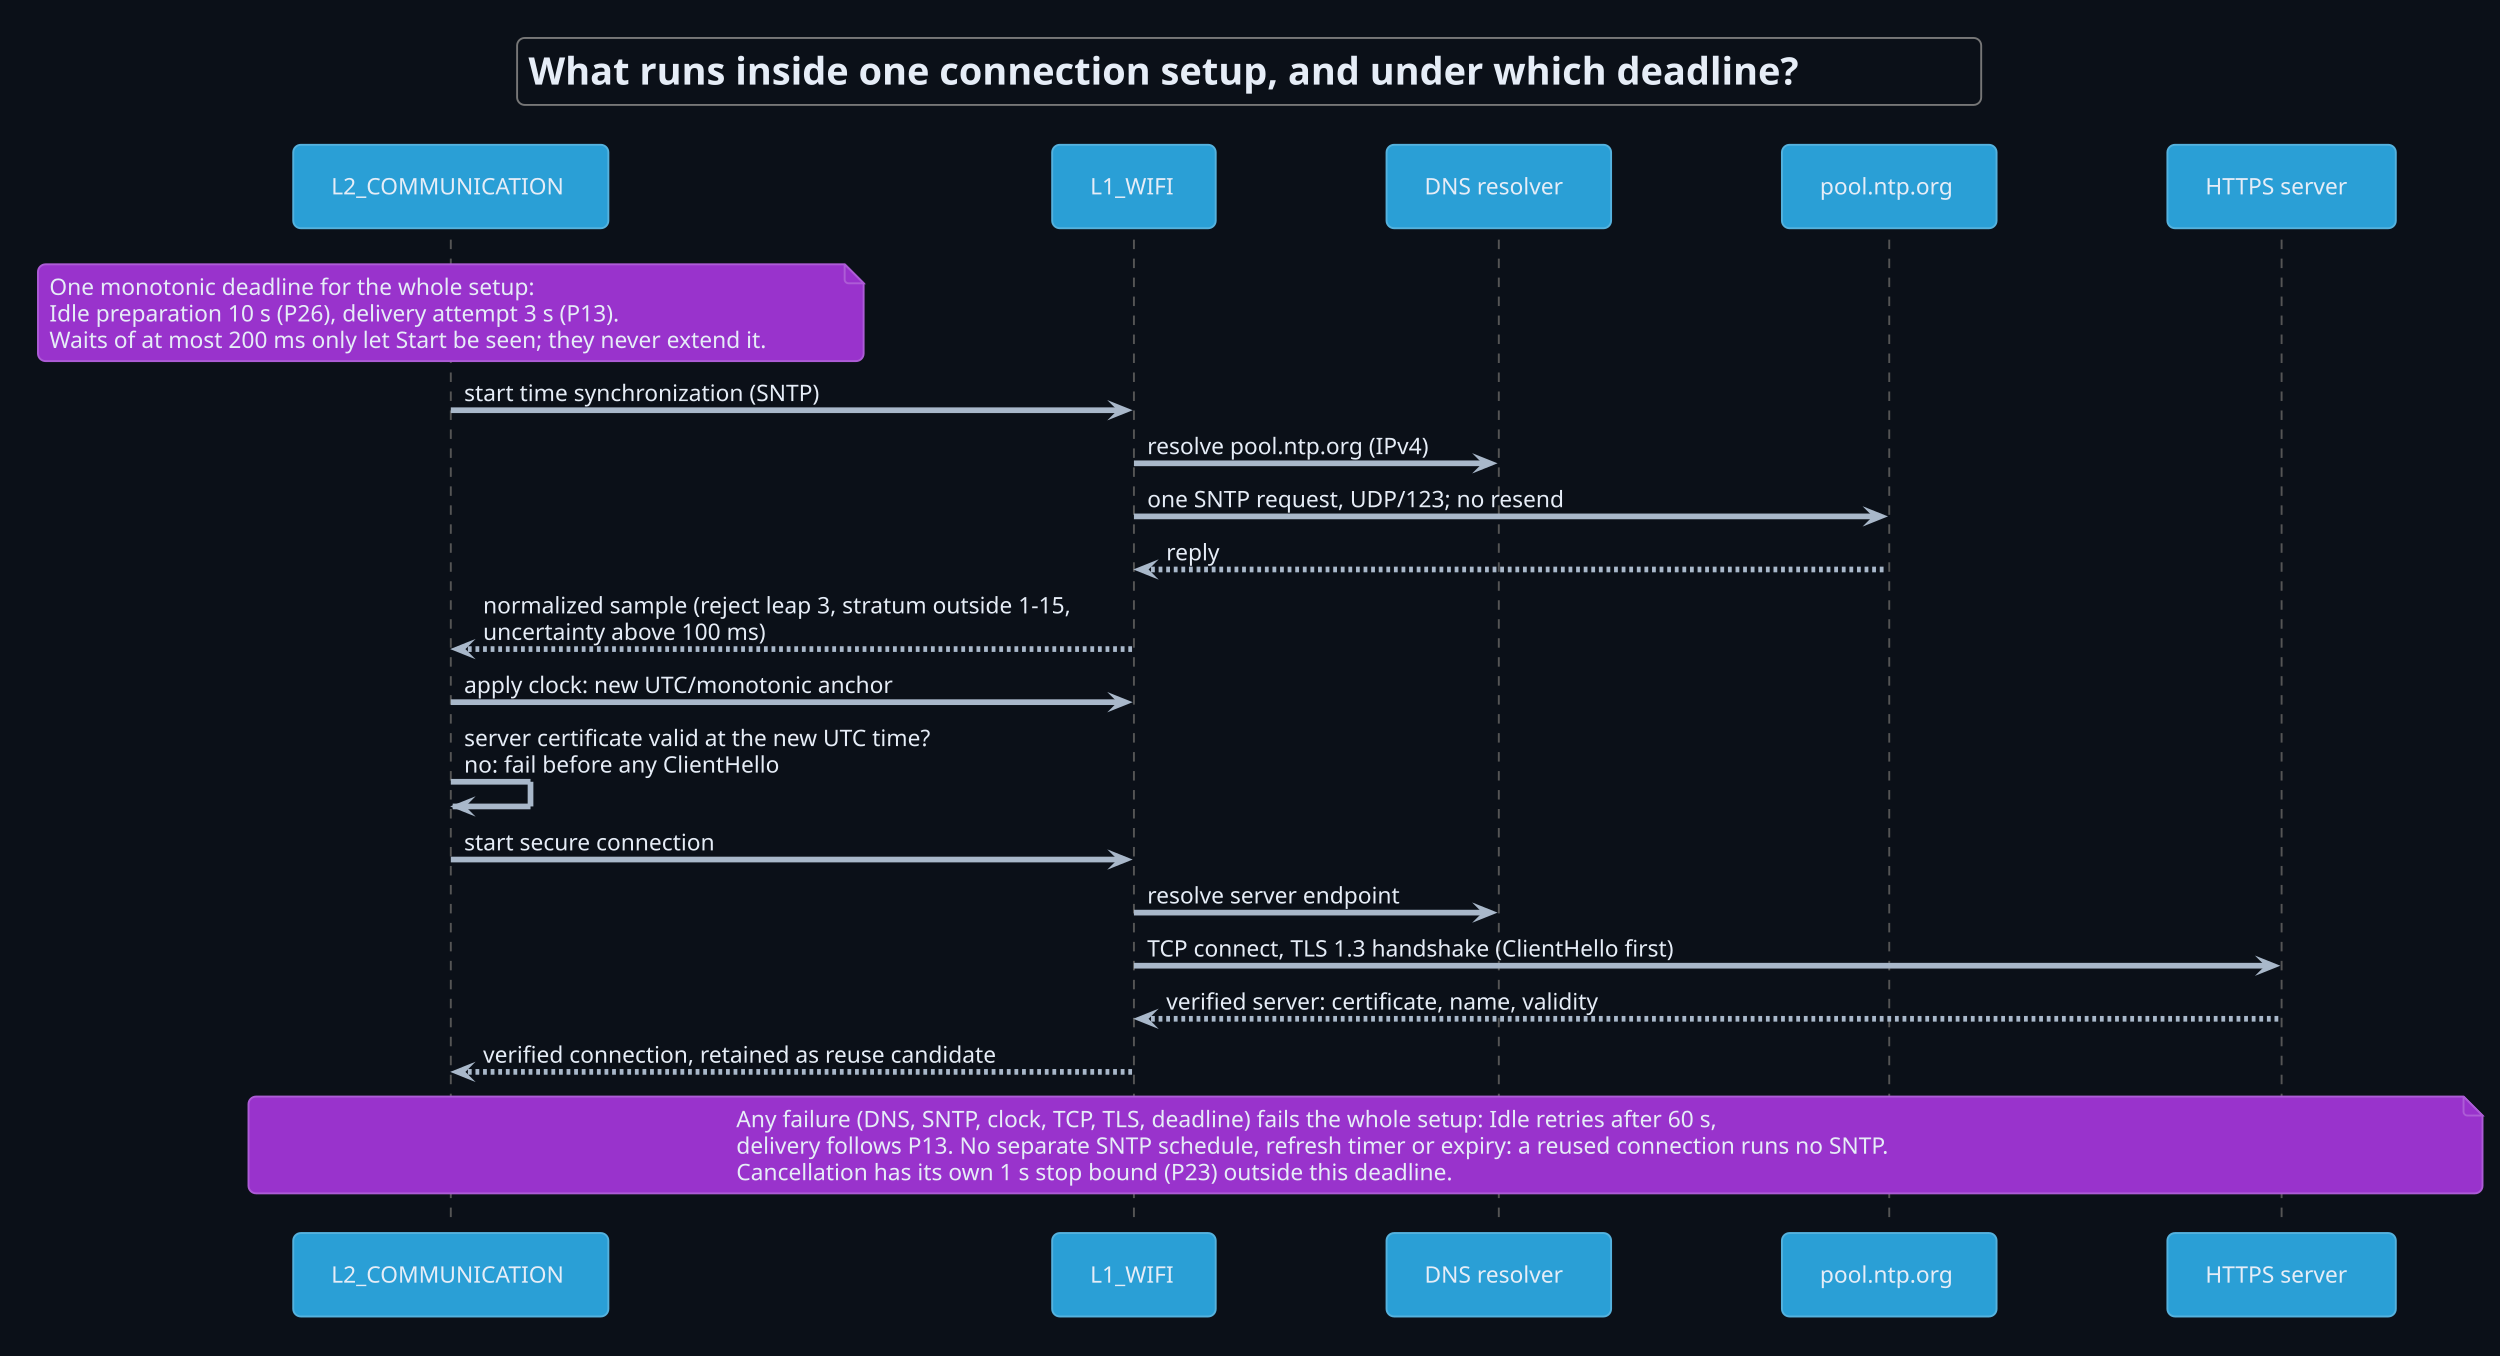
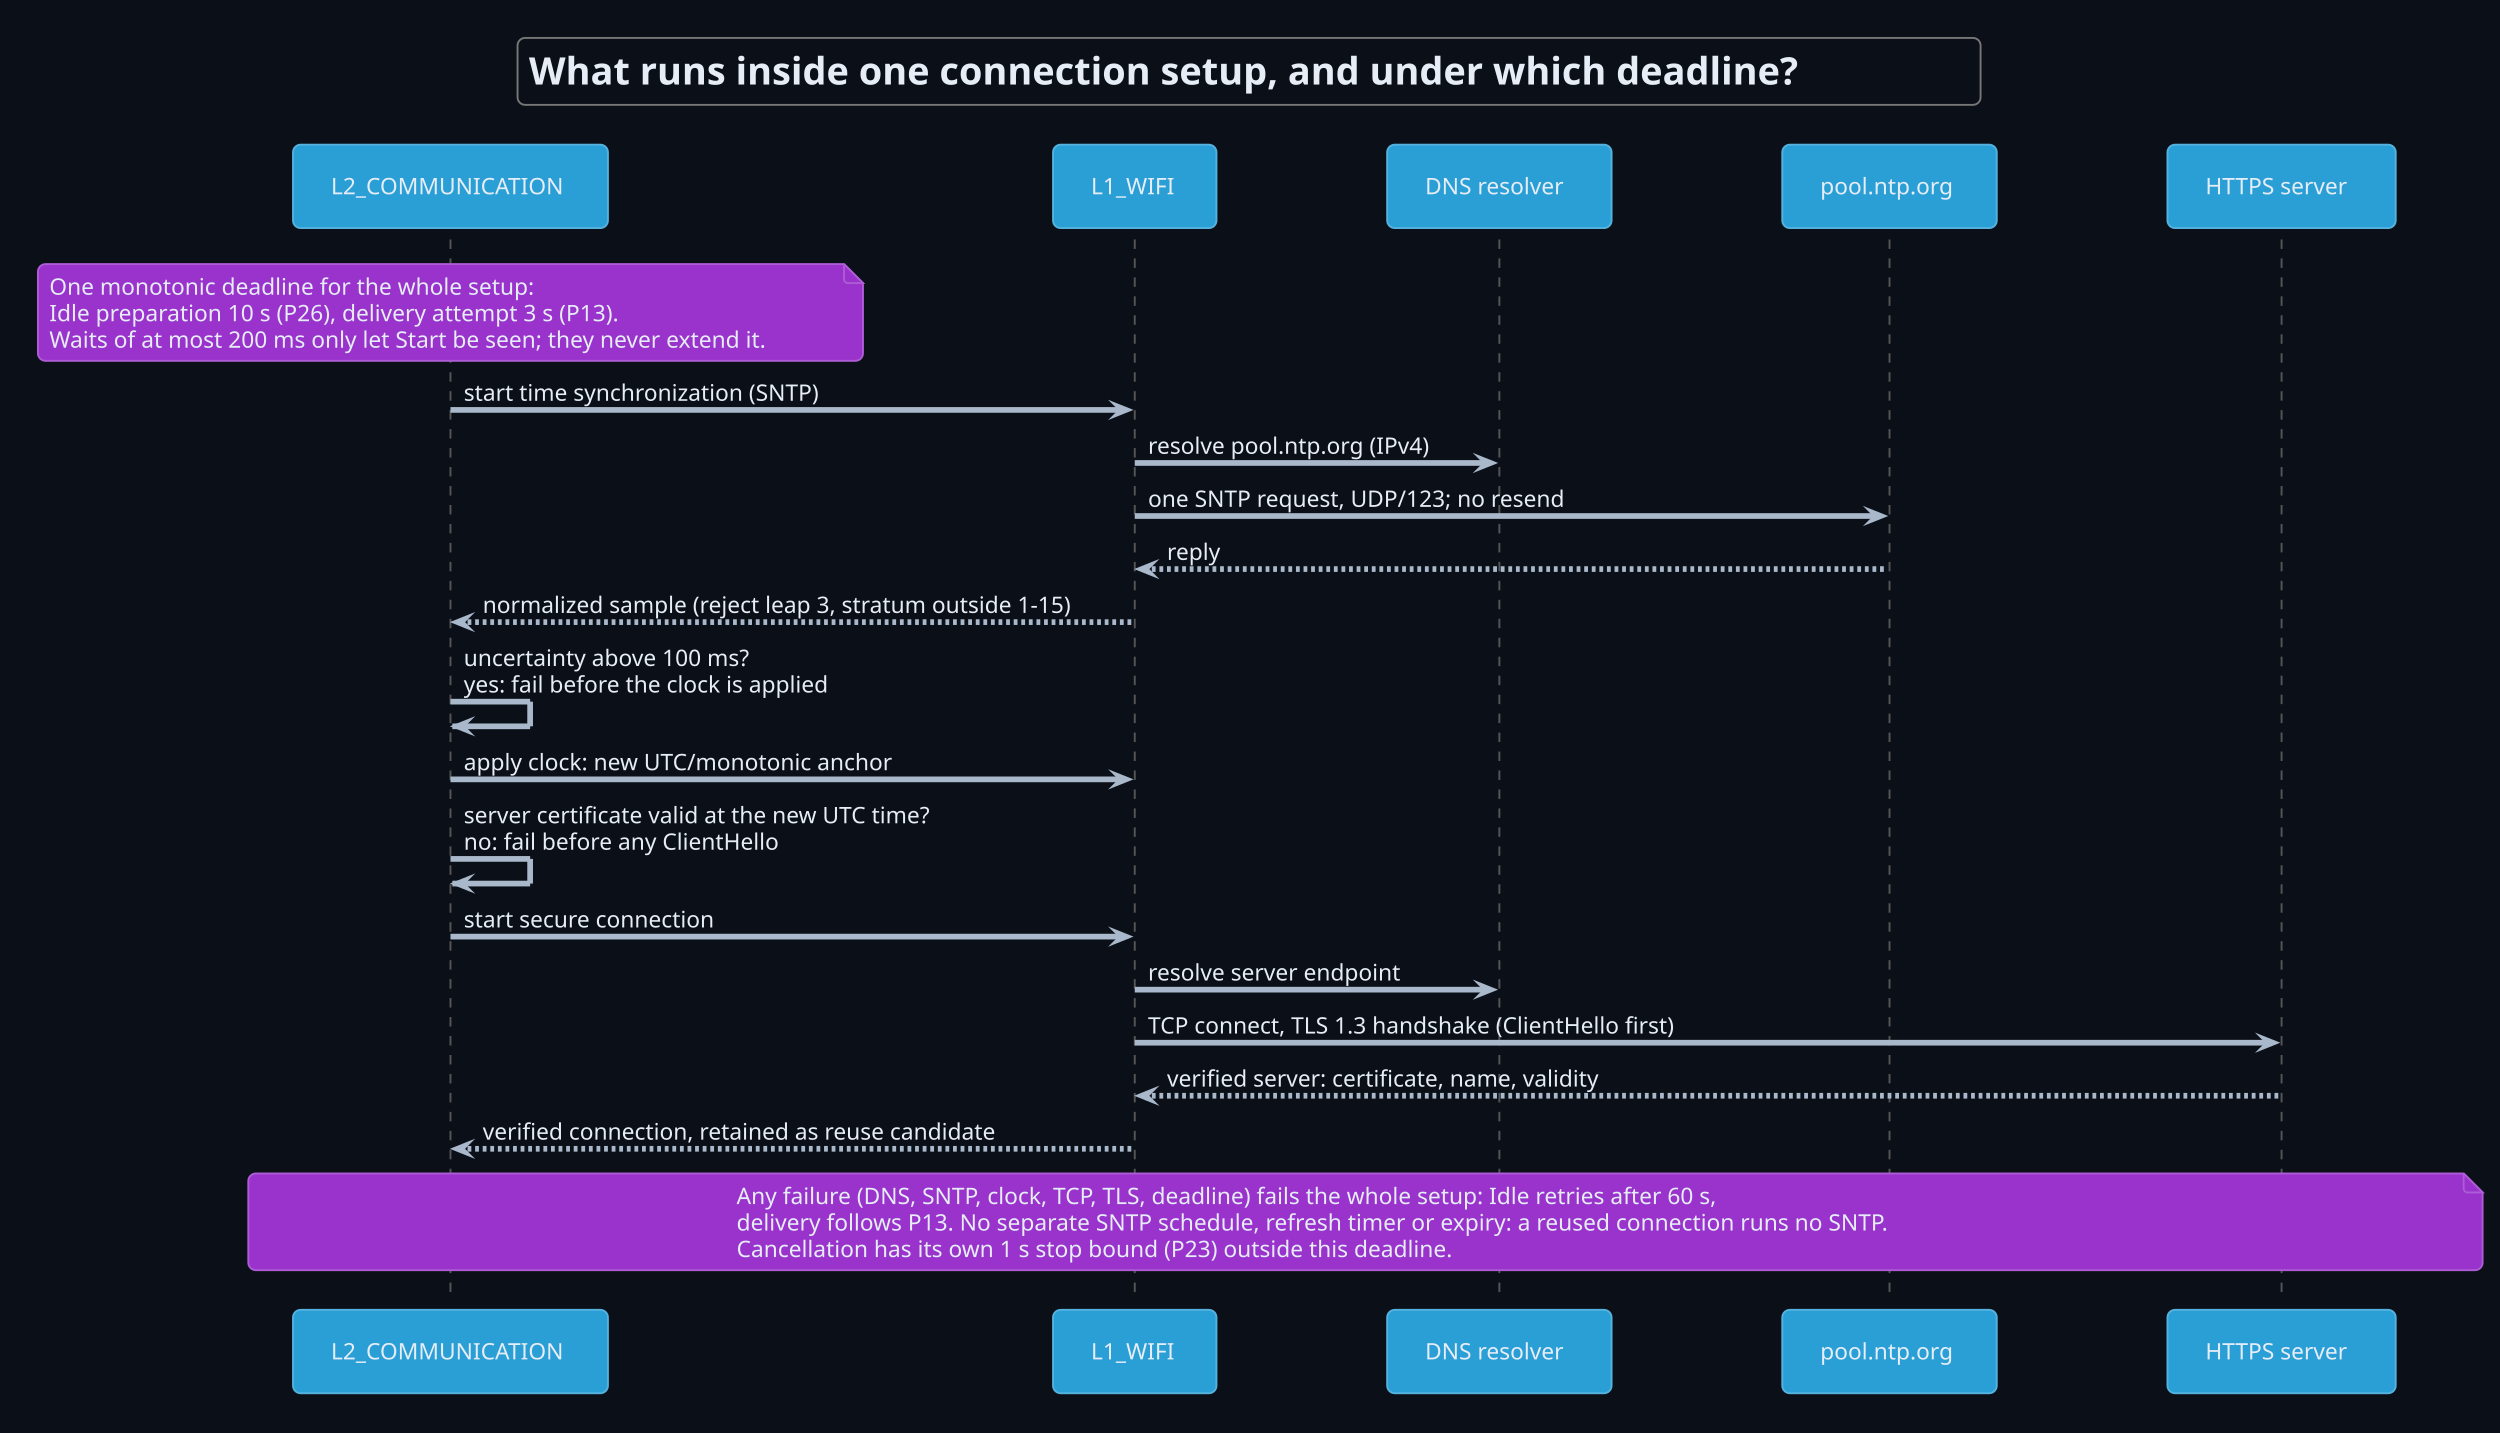
- <svg xmlns="http://www.w3.org/2000/svg" version="1.1" data-diagram-type="SEQUENCE" style="width:1372px;height:744px;background:#0B1018;" width="1372.917px" height="744.792px" viewBox="0 0 1372 744" zoomAndPan="magnify" preserveAspectRatio="none" contentStyleType="text/css">
+ <svg xmlns="http://www.w3.org/2000/svg" version="1.1" data-diagram-type="SEQUENCE" style="width:1373px;height:787px;background:#0B1018;" width="1373.958px" height="787.5px" viewBox="0 0 1373 787" zoomAndPan="magnify" preserveAspectRatio="none" contentStyleType="text/css">
  <defs />
  <g font-family="sans-serif" lengthAdjust="spacing">
-     <rect x="0" y="0" width="1372.917" height="744.792" fill="#0B1018" style="stroke:none;" />
+     <rect x="0" y="0" width="1373.958" height="787.5" fill="#0B1018" style="stroke:none;" />
    <g class="title" data-source-line="8">
-       <rect x="283.786" y="20.833" width="803.495" height="36.751" fill="none" style="stroke:#777;stroke-width:1.042;" rx="4.167" ry="4.167" />
-       <text x="290.036" y="46.421" fill="#E6EDF7" font-size="20.833" textLength="790.995" font-weight="700">What runs inside one connection setup, and under which deadline?</text>
+       <rect x="284.238" y="20.833" width="803.495" height="36.751" fill="none" style="stroke:#777;stroke-width:1.042;" rx="4.167" ry="4.167" />
+       <text x="290.488" y="46.421" fill="#E6EDF7" font-size="20.833" textLength="790.995" font-weight="700">What runs inside one connection setup, and under which deadline?</text>
    </g>
    <g class="participant-lifeline" data-qualified-name="COMMUNICATION" data-entity-uid="part1" id="part1-lifeline" data-source-line="9">
      <g>
-         <rect x="243.753" y="131.51" width="8.333" height="539.974" fill="#000" fill-opacity="0" />
-         <line x1="247.399" y1="131.51" x2="247.399" y2="671.484" style="stroke:#555;stroke-width:1.042;stroke-dasharray:5.208,5.208;" />
+         <rect x="243.753" y="131.51" width="8.333" height="582.65" fill="#000" fill-opacity="0" />
+         <line x1="247.399" y1="131.51" x2="247.399" y2="714.16" style="stroke:#555;stroke-width:1.042;stroke-dasharray:5.208,5.208;" />
      </g>
    </g>
    <g class="participant-lifeline" data-qualified-name="WIFI" data-entity-uid="part2" id="part2-lifeline" data-source-line="10">
      <g>
-         <rect x="618.655" y="131.51" width="8.333" height="539.974" fill="#000" fill-opacity="0" />
-         <line x1="622.301" y1="131.51" x2="622.301" y2="671.484" style="stroke:#555;stroke-width:1.042;stroke-dasharray:5.208,5.208;" />
+         <rect x="619.559" y="131.51" width="8.333" height="582.65" fill="#000" fill-opacity="0" />
+         <line x1="623.205" y1="131.51" x2="623.205" y2="714.16" style="stroke:#555;stroke-width:1.042;stroke-dasharray:5.208,5.208;" />
      </g>
    </g>
    <g class="participant-lifeline" data-qualified-name="DNS" data-entity-uid="part3" id="part3-lifeline" data-source-line="11">
      <g>
-         <rect x="818.904" y="131.51" width="8.333" height="539.974" fill="#000" fill-opacity="0" />
-         <line x1="822.549" y1="131.51" x2="822.549" y2="671.484" style="stroke:#555;stroke-width:1.042;stroke-dasharray:5.208,5.208;" />
+         <rect x="819.807" y="131.51" width="8.333" height="582.65" fill="#000" fill-opacity="0" />
+         <line x1="823.453" y1="131.51" x2="823.453" y2="714.16" style="stroke:#555;stroke-width:1.042;stroke-dasharray:5.208,5.208;" />
      </g>
    </g>
    <g class="participant-lifeline" data-qualified-name="NTP" data-entity-uid="part4" id="part4-lifeline" data-source-line="12">
      <g>
-         <rect x="1033.172" y="131.51" width="8.333" height="539.974" fill="#000" fill-opacity="0" />
-         <line x1="1036.817" y1="131.51" x2="1036.817" y2="671.484" style="stroke:#555;stroke-width:1.042;stroke-dasharray:5.208,5.208;" />
+         <rect x="1034.075" y="131.51" width="8.333" height="582.65" fill="#000" fill-opacity="0" />
+         <line x1="1037.721" y1="131.51" x2="1037.721" y2="714.16" style="stroke:#555;stroke-width:1.042;stroke-dasharray:5.208,5.208;" />
      </g>
    </g>
    <g class="participant-lifeline" data-qualified-name="Server" data-entity-uid="part5" id="part5-lifeline" data-source-line="13">
      <g>
-         <rect x="1248.495" y="131.51" width="8.333" height="539.974" fill="#000" fill-opacity="0" />
-         <line x1="1252.141" y1="131.51" x2="1252.141" y2="671.484" style="stroke:#555;stroke-width:1.042;stroke-dasharray:5.208,5.208;" />
+         <rect x="1249.399" y="131.51" width="8.333" height="582.65" fill="#000" fill-opacity="0" />
+         <line x1="1253.045" y1="131.51" x2="1253.045" y2="714.16" style="stroke:#555;stroke-width:1.042;stroke-dasharray:5.208,5.208;" />
      </g>
    </g>
    <g class="participant participant-head" data-qualified-name="COMMUNICATION" data-entity-uid="part1" id="part1-head" data-source-line="9">
      <rect x="160.925" y="79.46" width="172.947" height="45.801" fill="#2A9FD6" style="stroke:#55B2DE;stroke-width:1.042;" rx="4.167" ry="4.167" />
      <text x="181.759" y="106.687" fill="#E6EDF7" font-size="12.5" textLength="131.281">L2_COMMUNICATION</text>
    </g>
    <g class="participant participant-head" data-qualified-name="WIFI" data-entity-uid="part2" id="part2-head" data-source-line="10">
-       <rect x="577.423" y="79.46" width="89.756" height="45.801" fill="#2A9FD6" style="stroke:#55B2DE;stroke-width:1.042;" rx="4.167" ry="4.167" />
-       <text x="598.256" y="106.687" fill="#E6EDF7" font-size="12.5" textLength="48.09">L1_WIFI</text>
+       <rect x="578.326" y="79.46" width="89.756" height="45.801" fill="#2A9FD6" style="stroke:#55B2DE;stroke-width:1.042;" rx="4.167" ry="4.167" />
+       <text x="599.16" y="106.687" fill="#E6EDF7" font-size="12.5" textLength="48.09">L1_WIFI</text>
    </g>
    <g class="participant participant-head" data-qualified-name="DNS" data-entity-uid="part3" id="part3-head" data-source-line="11">
-       <rect x="760.929" y="79.46" width="123.24" height="45.801" fill="#2A9FD6" style="stroke:#55B2DE;stroke-width:1.042;" rx="4.167" ry="4.167" />
-       <text x="781.763" y="106.687" fill="#E6EDF7" font-size="12.5" textLength="81.573">DNS resolver</text>
+       <rect x="761.833" y="79.46" width="123.24" height="45.801" fill="#2A9FD6" style="stroke:#55B2DE;stroke-width:1.042;" rx="4.167" ry="4.167" />
+       <text x="782.666" y="106.687" fill="#E6EDF7" font-size="12.5" textLength="81.573">DNS resolver</text>
    </g>
    <g class="participant participant-head" data-qualified-name="NTP" data-entity-uid="part4" id="part4-head" data-source-line="12">
-       <rect x="977.92" y="79.46" width="117.796" height="45.801" fill="#2A9FD6" style="stroke:#55B2DE;stroke-width:1.042;" rx="4.167" ry="4.167" />
-       <text x="998.753" y="106.687" fill="#E6EDF7" font-size="12.5" textLength="76.129">pool.ntp.org</text>
+       <rect x="978.823" y="79.46" width="117.796" height="45.801" fill="#2A9FD6" style="stroke:#55B2DE;stroke-width:1.042;" rx="4.167" ry="4.167" />
+       <text x="999.656" y="106.687" fill="#E6EDF7" font-size="12.5" textLength="76.129">pool.ntp.org</text>
    </g>
    <g class="participant participant-head" data-qualified-name="Server" data-entity-uid="part5" id="part5-head" data-source-line="13">
-       <rect x="1189.465" y="79.46" width="125.352" height="45.801" fill="#2A9FD6" style="stroke:#55B2DE;stroke-width:1.042;" rx="4.167" ry="4.167" />
-       <text x="1210.299" y="106.687" fill="#E6EDF7" font-size="12.5" textLength="83.685">HTTPS server</text>
+       <rect x="1190.369" y="79.46" width="125.352" height="45.801" fill="#2A9FD6" style="stroke:#55B2DE;stroke-width:1.042;" rx="4.167" ry="4.167" />
+       <text x="1211.202" y="106.687" fill="#E6EDF7" font-size="12.5" textLength="83.685">HTTPS server</text>
    </g>
    <g class="participant participant-tail" data-qualified-name="COMMUNICATION" data-entity-uid="part1" id="part1-tail" data-source-line="9">
-       <rect x="160.925" y="676.693" width="172.947" height="45.801" fill="#2A9FD6" style="stroke:#55B2DE;stroke-width:1.042;" rx="4.167" ry="4.167" />
-       <text x="181.759" y="703.92" fill="#E6EDF7" font-size="12.5" textLength="131.281">L2_COMMUNICATION</text>
+       <rect x="160.925" y="719.368" width="172.947" height="45.801" fill="#2A9FD6" style="stroke:#55B2DE;stroke-width:1.042;" rx="4.167" ry="4.167" />
+       <text x="181.759" y="746.596" fill="#E6EDF7" font-size="12.5" textLength="131.281">L2_COMMUNICATION</text>
    </g>
    <g class="participant participant-tail" data-qualified-name="WIFI" data-entity-uid="part2" id="part2-tail" data-source-line="10">
-       <rect x="577.423" y="676.693" width="89.756" height="45.801" fill="#2A9FD6" style="stroke:#55B2DE;stroke-width:1.042;" rx="4.167" ry="4.167" />
-       <text x="598.256" y="703.92" fill="#E6EDF7" font-size="12.5" textLength="48.09">L1_WIFI</text>
+       <rect x="578.326" y="719.368" width="89.756" height="45.801" fill="#2A9FD6" style="stroke:#55B2DE;stroke-width:1.042;" rx="4.167" ry="4.167" />
+       <text x="599.16" y="746.596" fill="#E6EDF7" font-size="12.5" textLength="48.09">L1_WIFI</text>
    </g>
    <g class="participant participant-tail" data-qualified-name="DNS" data-entity-uid="part3" id="part3-tail" data-source-line="11">
-       <rect x="760.929" y="676.693" width="123.24" height="45.801" fill="#2A9FD6" style="stroke:#55B2DE;stroke-width:1.042;" rx="4.167" ry="4.167" />
-       <text x="781.763" y="703.92" fill="#E6EDF7" font-size="12.5" textLength="81.573">DNS resolver</text>
+       <rect x="761.833" y="719.368" width="123.24" height="45.801" fill="#2A9FD6" style="stroke:#55B2DE;stroke-width:1.042;" rx="4.167" ry="4.167" />
+       <text x="782.666" y="746.596" fill="#E6EDF7" font-size="12.5" textLength="81.573">DNS resolver</text>
    </g>
    <g class="participant participant-tail" data-qualified-name="NTP" data-entity-uid="part4" id="part4-tail" data-source-line="12">
-       <rect x="977.92" y="676.693" width="117.796" height="45.801" fill="#2A9FD6" style="stroke:#55B2DE;stroke-width:1.042;" rx="4.167" ry="4.167" />
-       <text x="998.753" y="703.92" fill="#E6EDF7" font-size="12.5" textLength="76.129">pool.ntp.org</text>
+       <rect x="978.823" y="719.368" width="117.796" height="45.801" fill="#2A9FD6" style="stroke:#55B2DE;stroke-width:1.042;" rx="4.167" ry="4.167" />
+       <text x="999.656" y="746.596" fill="#E6EDF7" font-size="12.5" textLength="76.129">pool.ntp.org</text>
    </g>
    <g class="participant participant-tail" data-qualified-name="Server" data-entity-uid="part5" id="part5-tail" data-source-line="13">
-       <rect x="1189.465" y="676.693" width="125.352" height="45.801" fill="#2A9FD6" style="stroke:#55B2DE;stroke-width:1.042;" rx="4.167" ry="4.167" />
-       <text x="1210.299" y="703.92" fill="#E6EDF7" font-size="12.5" textLength="83.685">HTTPS server</text>
+       <rect x="1190.369" y="719.368" width="125.352" height="45.801" fill="#2A9FD6" style="stroke:#55B2DE;stroke-width:1.042;" rx="4.167" ry="4.167" />
+       <text x="1211.202" y="746.596" fill="#E6EDF7" font-size="12.5" textLength="83.685">HTTPS server</text>
    </g>
    <path d="M20.833,149.219 L20.833,194.01 A4.167,4.167 0 0 0 25,198.177 L469.792,198.177 A4.167,4.167 0 0 0 473.958,194.01 L473.958,155.469 L463.542,145.052 L25,145.052 A4.167,4.167 0 0 0 20.833,149.219" style="stroke:#AD5CD6;stroke-width:1.042;" fill="#93C" />
    <path d="M463.542,145.052 L463.542,153.385 A2.083,2.083 0 0 0 465.625,155.469 L473.958,155.469 L463.542,145.052" style="stroke:#AD5CD6;stroke-width:1.042;" fill="#93C" />
    <text x="27.083" y="161.863" fill="#E6EDF7" font-size="12.5" textLength="283.112">One monotonic deadline for the whole setup:</text>
    <text x="27.083" y="176.414" fill="#E6EDF7" font-size="12.5" textLength="343.231">Idle preparation 10 s (P26), delivery attempt 3 s (P13).</text>
    <text x="27.083" y="190.965" fill="#E6EDF7" font-size="12.5" textLength="431.256">Waits of at most 200 ms only let Start be seen; they never extend it.</text>
    <g class="message" data-entity-1="part1" data-entity-2="part2" id="msg1" data-source-line="19">
-       <polygon points="609.801,220.964,620.218,225.13,609.801,229.297,613.968,225.13" fill="#A9B8CA" style="stroke:#A9B8CA;stroke-width:1.042;stroke-linejoin:miter;stroke-miterlimit:10;" />
-       <line x1="247.399" y1="225.13" x2="616.051" y2="225.13" style="stroke:#A9B8CA;stroke-width:3.125;" />
+       <polygon points="610.705,220.964,621.121,225.13,610.705,229.297,614.871,225.13" fill="#A9B8CA" style="stroke:#A9B8CA;stroke-width:1.042;stroke-linejoin:miter;stroke-miterlimit:10;" />
+       <line x1="247.399" y1="225.13" x2="616.955" y2="225.13" style="stroke:#A9B8CA;stroke-width:3.125;" />
      <text x="254.691" y="220.099" fill="#E6EDF7" font-size="12.5" textLength="210.461">start time synchronization (SNTP)</text>
    </g>
    <g class="message" data-entity-1="part2" data-entity-2="part3" id="msg2" data-source-line="20">
-       <polygon points="810.049,250.098,820.466,254.264,810.049,258.431,814.216,254.264" fill="#A9B8CA" style="stroke:#A9B8CA;stroke-width:1.042;stroke-linejoin:miter;stroke-miterlimit:10;" />
-       <line x1="622.301" y1="254.264" x2="816.299" y2="254.264" style="stroke:#A9B8CA;stroke-width:3.125;" />
-       <text x="629.593" y="249.233" fill="#E6EDF7" font-size="12.5" textLength="165.955">resolve pool.ntp.org (IPv4)</text>
+       <polygon points="810.953,250.098,821.369,254.264,810.953,258.431,815.119,254.264" fill="#A9B8CA" style="stroke:#A9B8CA;stroke-width:1.042;stroke-linejoin:miter;stroke-miterlimit:10;" />
+       <line x1="623.205" y1="254.264" x2="817.203" y2="254.264" style="stroke:#A9B8CA;stroke-width:3.125;" />
+       <text x="630.496" y="249.233" fill="#E6EDF7" font-size="12.5" textLength="165.955">resolve pool.ntp.org (IPv4)</text>
    </g>
    <g class="message" data-entity-1="part2" data-entity-2="part4" id="msg3" data-source-line="21">
-       <polygon points="1024.317,279.232,1034.734,283.398,1024.317,287.565,1028.484,283.398" fill="#A9B8CA" style="stroke:#A9B8CA;stroke-width:1.042;stroke-linejoin:miter;stroke-miterlimit:10;" />
-       <line x1="622.301" y1="283.398" x2="1030.567" y2="283.398" style="stroke:#A9B8CA;stroke-width:3.125;" />
-       <text x="629.593" y="278.367" fill="#E6EDF7" font-size="12.5" textLength="244.403">one SNTP request, UDP/123; no resend</text>
+       <polygon points="1025.221,279.232,1035.637,283.398,1025.221,287.565,1029.387,283.398" fill="#A9B8CA" style="stroke:#A9B8CA;stroke-width:1.042;stroke-linejoin:miter;stroke-miterlimit:10;" />
+       <line x1="623.205" y1="283.398" x2="1031.471" y2="283.398" style="stroke:#A9B8CA;stroke-width:3.125;" />
+       <text x="630.496" y="278.367" fill="#E6EDF7" font-size="12.5" textLength="244.403">one SNTP request, UDP/123; no resend</text>
    </g>
    <g class="message" data-entity-1="part4" data-entity-2="part2" id="msg4" data-source-line="22">
-       <polygon points="633.76,308.366,623.343,312.533,633.76,316.699,629.593,312.533" fill="#A9B8CA" style="stroke:#A9B8CA;stroke-width:1.042;stroke-linejoin:miter;stroke-miterlimit:10;" />
-       <line x1="627.51" y1="312.533" x2="1035.776" y2="312.533" style="stroke:#A9B8CA;stroke-width:3.125;stroke-dasharray:2.083,2.083;" />
-       <text x="640.01" y="307.501" fill="#E6EDF7" font-size="12.5" textLength="31.635">reply</text>
+       <polygon points="634.663,308.366,624.246,312.533,634.663,316.699,630.496,312.533" fill="#A9B8CA" style="stroke:#A9B8CA;stroke-width:1.042;stroke-linejoin:miter;stroke-miterlimit:10;" />
+       <line x1="628.413" y1="312.533" x2="1036.679" y2="312.533" style="stroke:#A9B8CA;stroke-width:3.125;stroke-dasharray:2.083,2.083;" />
+       <text x="640.913" y="307.501" fill="#E6EDF7" font-size="12.5" textLength="31.635">reply</text>
    </g>
    <g class="message" data-entity-1="part2" data-entity-2="part1" id="msg5" data-source-line="23">
-       <polygon points="258.857,352.051,248.441,356.217,258.857,360.384,254.691,356.217" fill="#A9B8CA" style="stroke:#A9B8CA;stroke-width:1.042;stroke-linejoin:miter;stroke-miterlimit:10;" />
-       <line x1="252.607" y1="356.217" x2="621.26" y2="356.217" style="stroke:#A9B8CA;stroke-width:3.125;stroke-dasharray:2.083,2.083;" />
-       <text x="265.107" y="336.635" fill="#E6EDF7" font-size="12.5" textLength="349.902">normalized sample (reject leap 3, stratum outside 1-15,</text>
-       <text x="265.107" y="351.186" fill="#E6EDF7" font-size="12.5" textLength="169.476">uncertainty above 100 ms)</text>
+       <polygon points="258.857,337.5,248.441,341.667,258.857,345.833,254.691,341.667" fill="#A9B8CA" style="stroke:#A9B8CA;stroke-width:1.042;stroke-linejoin:miter;stroke-miterlimit:10;" />
+       <line x1="252.607" y1="341.667" x2="622.163" y2="341.667" style="stroke:#A9B8CA;stroke-width:3.125;stroke-dasharray:2.083,2.083;" />
+       <text x="265.107" y="336.635" fill="#E6EDF7" font-size="12.5" textLength="350.806">normalized sample (reject leap 3, stratum outside 1-15)</text>
    </g>
-     <g class="message" data-entity-1="part1" data-entity-2="part2" id="msg6" data-source-line="24">
-       <polygon points="609.801,381.185,620.218,385.352,609.801,389.518,613.968,385.352" fill="#A9B8CA" style="stroke:#A9B8CA;stroke-width:1.042;stroke-linejoin:miter;stroke-miterlimit:10;" />
-       <line x1="247.399" y1="385.352" x2="616.051" y2="385.352" style="stroke:#A9B8CA;stroke-width:3.125;" />
-       <text x="254.691" y="380.32" fill="#E6EDF7" font-size="12.5" textLength="251.544">apply clock: new UTC/monotonic anchor</text>
+     <g class="message" data-entity-1="part1" data-entity-2="part1" id="msg6" data-source-line="24">
+       <line x1="247.399" y1="385.352" x2="291.149" y2="385.352" style="stroke:#A9B8CA;stroke-width:3.125;" />
+       <line x1="291.149" y1="385.352" x2="291.149" y2="398.893" style="stroke:#A9B8CA;stroke-width:3.125;" />
+       <line x1="248.441" y1="398.893" x2="291.149" y2="398.893" style="stroke:#A9B8CA;stroke-width:3.125;" />
+       <polygon points="258.857,394.727,248.441,398.893,258.857,403.06,254.691,398.893" fill="#A9B8CA" style="stroke:#A9B8CA;stroke-width:1.042;stroke-linejoin:miter;stroke-miterlimit:10;" />
+       <text x="254.691" y="365.769" fill="#E6EDF7" font-size="12.5" textLength="171.234">uncertainty above 100 ms?</text>
+       <text x="254.691" y="380.32" fill="#E6EDF7" font-size="12.5" textLength="217.865">yes: fail before the clock is applied</text>
    </g>
-     <g class="message" data-entity-1="part1" data-entity-2="part1" id="msg7" data-source-line="25">
-       <line x1="247.399" y1="429.036" x2="291.149" y2="429.036" style="stroke:#A9B8CA;stroke-width:3.125;" />
-       <line x1="291.149" y1="429.036" x2="291.149" y2="442.578" style="stroke:#A9B8CA;stroke-width:3.125;" />
-       <line x1="248.441" y1="442.578" x2="291.149" y2="442.578" style="stroke:#A9B8CA;stroke-width:3.125;" />
-       <polygon points="258.857,438.411,248.441,442.578,258.857,446.745,254.691,442.578" fill="#A9B8CA" style="stroke:#A9B8CA;stroke-width:1.042;stroke-linejoin:miter;stroke-miterlimit:10;" />
-       <text x="254.691" y="409.454" fill="#E6EDF7" font-size="12.5" textLength="279.694">server certificate valid at the new UTC time?</text>
-       <text x="254.691" y="424.005" fill="#E6EDF7" font-size="12.5" textLength="186.035">no: fail before any ClientHello</text>
+     <g class="message" data-entity-1="part1" data-entity-2="part2" id="msg7" data-source-line="25">
+       <polygon points="610.705,423.861,621.121,428.027,610.705,432.194,614.871,428.027" fill="#A9B8CA" style="stroke:#A9B8CA;stroke-width:1.042;stroke-linejoin:miter;stroke-miterlimit:10;" />
+       <line x1="247.399" y1="428.027" x2="616.955" y2="428.027" style="stroke:#A9B8CA;stroke-width:3.125;" />
+       <text x="254.691" y="422.996" fill="#E6EDF7" font-size="12.5" textLength="251.544">apply clock: new UTC/monotonic anchor</text>
    </g>
-     <g class="message" data-entity-1="part1" data-entity-2="part2" id="msg8" data-source-line="26">
-       <polygon points="609.801,467.546,620.218,471.712,609.801,475.879,613.968,471.712" fill="#A9B8CA" style="stroke:#A9B8CA;stroke-width:1.042;stroke-linejoin:miter;stroke-miterlimit:10;" />
-       <line x1="247.399" y1="471.712" x2="616.051" y2="471.712" style="stroke:#A9B8CA;stroke-width:3.125;" />
-       <text x="254.691" y="466.681" fill="#E6EDF7" font-size="12.5" textLength="147.76">start secure connection</text>
+     <g class="message" data-entity-1="part1" data-entity-2="part1" id="msg8" data-source-line="26">
+       <line x1="247.399" y1="471.712" x2="291.149" y2="471.712" style="stroke:#A9B8CA;stroke-width:3.125;" />
+       <line x1="291.149" y1="471.712" x2="291.149" y2="485.254" style="stroke:#A9B8CA;stroke-width:3.125;" />
+       <line x1="248.441" y1="485.254" x2="291.149" y2="485.254" style="stroke:#A9B8CA;stroke-width:3.125;" />
+       <polygon points="258.857,481.087,248.441,485.254,258.857,489.421,254.691,485.254" fill="#A9B8CA" style="stroke:#A9B8CA;stroke-width:1.042;stroke-linejoin:miter;stroke-miterlimit:10;" />
+       <text x="254.691" y="452.13" fill="#E6EDF7" font-size="12.5" textLength="279.694">server certificate valid at the new UTC time?</text>
+       <text x="254.691" y="466.681" fill="#E6EDF7" font-size="12.5" textLength="186.035">no: fail before any ClientHello</text>
    </g>
-     <g class="message" data-entity-1="part2" data-entity-2="part3" id="msg9" data-source-line="27">
-       <polygon points="810.049,496.68,820.466,500.846,810.049,505.013,814.216,500.846" fill="#A9B8CA" style="stroke:#A9B8CA;stroke-width:1.042;stroke-linejoin:miter;stroke-miterlimit:10;" />
-       <line x1="622.301" y1="500.846" x2="816.299" y2="500.846" style="stroke:#A9B8CA;stroke-width:3.125;" />
-       <text x="629.593" y="495.815" fill="#E6EDF7" font-size="12.5" textLength="148.492">resolve server endpoint</text>
+     <g class="message" data-entity-1="part1" data-entity-2="part2" id="msg9" data-source-line="27">
+       <polygon points="610.705,510.221,621.121,514.388,610.705,518.555,614.871,514.388" fill="#A9B8CA" style="stroke:#A9B8CA;stroke-width:1.042;stroke-linejoin:miter;stroke-miterlimit:10;" />
+       <line x1="247.399" y1="514.388" x2="616.955" y2="514.388" style="stroke:#A9B8CA;stroke-width:3.125;" />
+       <text x="254.691" y="509.357" fill="#E6EDF7" font-size="12.5" textLength="147.76">start secure connection</text>
    </g>
-     <g class="message" data-entity-1="part2" data-entity-2="part5" id="msg10" data-source-line="28">
-       <polygon points="1239.641,525.814,1250.058,529.98,1239.641,534.147,1243.808,529.98" fill="#A9B8CA" style="stroke:#A9B8CA;stroke-width:1.042;stroke-linejoin:miter;stroke-miterlimit:10;" />
-       <line x1="622.301" y1="529.98" x2="1245.891" y2="529.98" style="stroke:#A9B8CA;stroke-width:3.125;" />
-       <text x="629.593" y="524.949" fill="#E6EDF7" font-size="12.5" textLength="314.471">TCP connect, TLS 1.3 handshake (ClientHello first)</text>
+     <g class="message" data-entity-1="part2" data-entity-2="part3" id="msg10" data-source-line="28">
+       <polygon points="810.953,539.355,821.369,543.522,810.953,547.689,815.119,543.522" fill="#A9B8CA" style="stroke:#A9B8CA;stroke-width:1.042;stroke-linejoin:miter;stroke-miterlimit:10;" />
+       <line x1="623.205" y1="543.522" x2="817.203" y2="543.522" style="stroke:#A9B8CA;stroke-width:3.125;" />
+       <text x="630.496" y="538.491" fill="#E6EDF7" font-size="12.5" textLength="148.492">resolve server endpoint</text>
    </g>
-     <g class="message" data-entity-1="part5" data-entity-2="part2" id="msg11" data-source-line="29">
-       <polygon points="633.76,554.948,623.343,559.115,633.76,563.281,629.593,559.115" fill="#A9B8CA" style="stroke:#A9B8CA;stroke-width:1.042;stroke-linejoin:miter;stroke-miterlimit:10;" />
-       <line x1="627.51" y1="559.115" x2="1251.1" y2="559.115" style="stroke:#A9B8CA;stroke-width:3.125;stroke-dasharray:2.083,2.083;" />
-       <text x="640.01" y="554.083" fill="#E6EDF7" font-size="12.5" textLength="259.052">verified server: certificate, name, validity</text>
+     <g class="message" data-entity-1="part2" data-entity-2="part5" id="msg11" data-source-line="29">
+       <polygon points="1240.545,568.49,1250.961,572.656,1240.545,576.823,1244.711,572.656" fill="#A9B8CA" style="stroke:#A9B8CA;stroke-width:1.042;stroke-linejoin:miter;stroke-miterlimit:10;" />
+       <line x1="623.205" y1="572.656" x2="1246.795" y2="572.656" style="stroke:#A9B8CA;stroke-width:3.125;" />
+       <text x="630.496" y="567.625" fill="#E6EDF7" font-size="12.5" textLength="314.471">TCP connect, TLS 1.3 handshake (ClientHello first)</text>
    </g>
-     <g class="message" data-entity-1="part2" data-entity-2="part1" id="msg12" data-source-line="30">
-       <polygon points="258.857,584.082,248.441,588.249,258.857,592.415,254.691,588.249" fill="#A9B8CA" style="stroke:#A9B8CA;stroke-width:1.042;stroke-linejoin:miter;stroke-miterlimit:10;" />
-       <line x1="252.607" y1="588.249" x2="621.26" y2="588.249" style="stroke:#A9B8CA;stroke-width:3.125;stroke-dasharray:2.083,2.083;" />
-       <text x="265.107" y="583.217" fill="#E6EDF7" font-size="12.5" textLength="303.497">verified connection, retained as reuse candidate</text>
+     <g class="message" data-entity-1="part5" data-entity-2="part2" id="msg12" data-source-line="30">
+       <polygon points="634.663,597.624,624.246,601.79,634.663,605.957,630.496,601.79" fill="#A9B8CA" style="stroke:#A9B8CA;stroke-width:1.042;stroke-linejoin:miter;stroke-miterlimit:10;" />
+       <line x1="628.413" y1="601.79" x2="1252.003" y2="601.79" style="stroke:#A9B8CA;stroke-width:3.125;stroke-dasharray:2.083,2.083;" />
+       <text x="640.913" y="596.759" fill="#E6EDF7" font-size="12.5" textLength="259.052">verified server: certificate, name, validity</text>
    </g>
-     <path d="M136.366,605.957 L136.366,650.749 A4.167,4.167 0 0 0 140.532,654.915 L1358.241,654.915 A4.167,4.167 0 0 0 1362.407,650.749 L1362.407,612.207 L1351.991,601.79 L140.532,601.79 A4.167,4.167 0 0 0 136.366,605.957" style="stroke:#AD5CD6;stroke-width:1.042;" fill="#93C" />
-     <path d="M1351.991,601.79 L1351.991,610.124 A2.083,2.083 0 0 0 1354.074,612.207 L1362.407,612.207 L1351.991,601.79" style="stroke:#AD5CD6;stroke-width:1.042;" fill="#93C" />
-     <text x="404.07" y="618.601" fill="#E6EDF7" font-size="12.5" textLength="590.186">Any failure (DNS, SNTP, clock, TCP, TLS, deadline) fails the whole setup: Idle retries after 60 s,</text>
-     <text x="404.07" y="633.152" fill="#E6EDF7" font-size="12.5" textLength="682.025">delivery follows P13. No separate SNTP schedule, refresh timer or expiry: a reused connection runs no SNTP.</text>
-     <text x="404.07" y="647.703" fill="#E6EDF7" font-size="12.5" textLength="424.567">Cancellation has its own 1 s stop bound (P23) outside this deadline.</text>
+     <g class="message" data-entity-1="part2" data-entity-2="part1" id="msg13" data-source-line="31">
+       <polygon points="258.857,626.758,248.441,630.924,258.857,635.091,254.691,630.924" fill="#A9B8CA" style="stroke:#A9B8CA;stroke-width:1.042;stroke-linejoin:miter;stroke-miterlimit:10;" />
+       <line x1="252.607" y1="630.924" x2="622.163" y2="630.924" style="stroke:#A9B8CA;stroke-width:3.125;stroke-dasharray:2.083,2.083;" />
+       <text x="265.107" y="625.893" fill="#E6EDF7" font-size="12.5" textLength="303.497">verified connection, retained as reuse candidate</text>
+     </g>
+     <path d="M136.366,648.633 L136.366,693.424 A4.167,4.167 0 0 0 140.532,697.591 L1359.282,697.591 A4.167,4.167 0 0 0 1363.449,693.424 L1363.449,654.883 L1353.032,644.466 L140.532,644.466 A4.167,4.167 0 0 0 136.366,648.633" style="stroke:#AD5CD6;stroke-width:1.042;" fill="#93C" />
+     <path d="M1353.032,644.466 L1353.032,652.799 A2.083,2.083 0 0 0 1355.116,654.883 L1363.449,654.883 L1353.032,644.466" style="stroke:#AD5CD6;stroke-width:1.042;" fill="#93C" />
+     <text x="404.522" y="661.277" fill="#E6EDF7" font-size="12.5" textLength="590.186">Any failure (DNS, SNTP, clock, TCP, TLS, deadline) fails the whole setup: Idle retries after 60 s,</text>
+     <text x="404.522" y="675.828" fill="#E6EDF7" font-size="12.5" textLength="682.025">delivery follows P13. No separate SNTP schedule, refresh timer or expiry: a reused connection runs no SNTP.</text>
+     <text x="404.522" y="690.379" fill="#E6EDF7" font-size="12.5" textLength="424.567">Cancellation has its own 1 s stop bound (P23) outside this deadline.</text>
  </g>
</svg>
